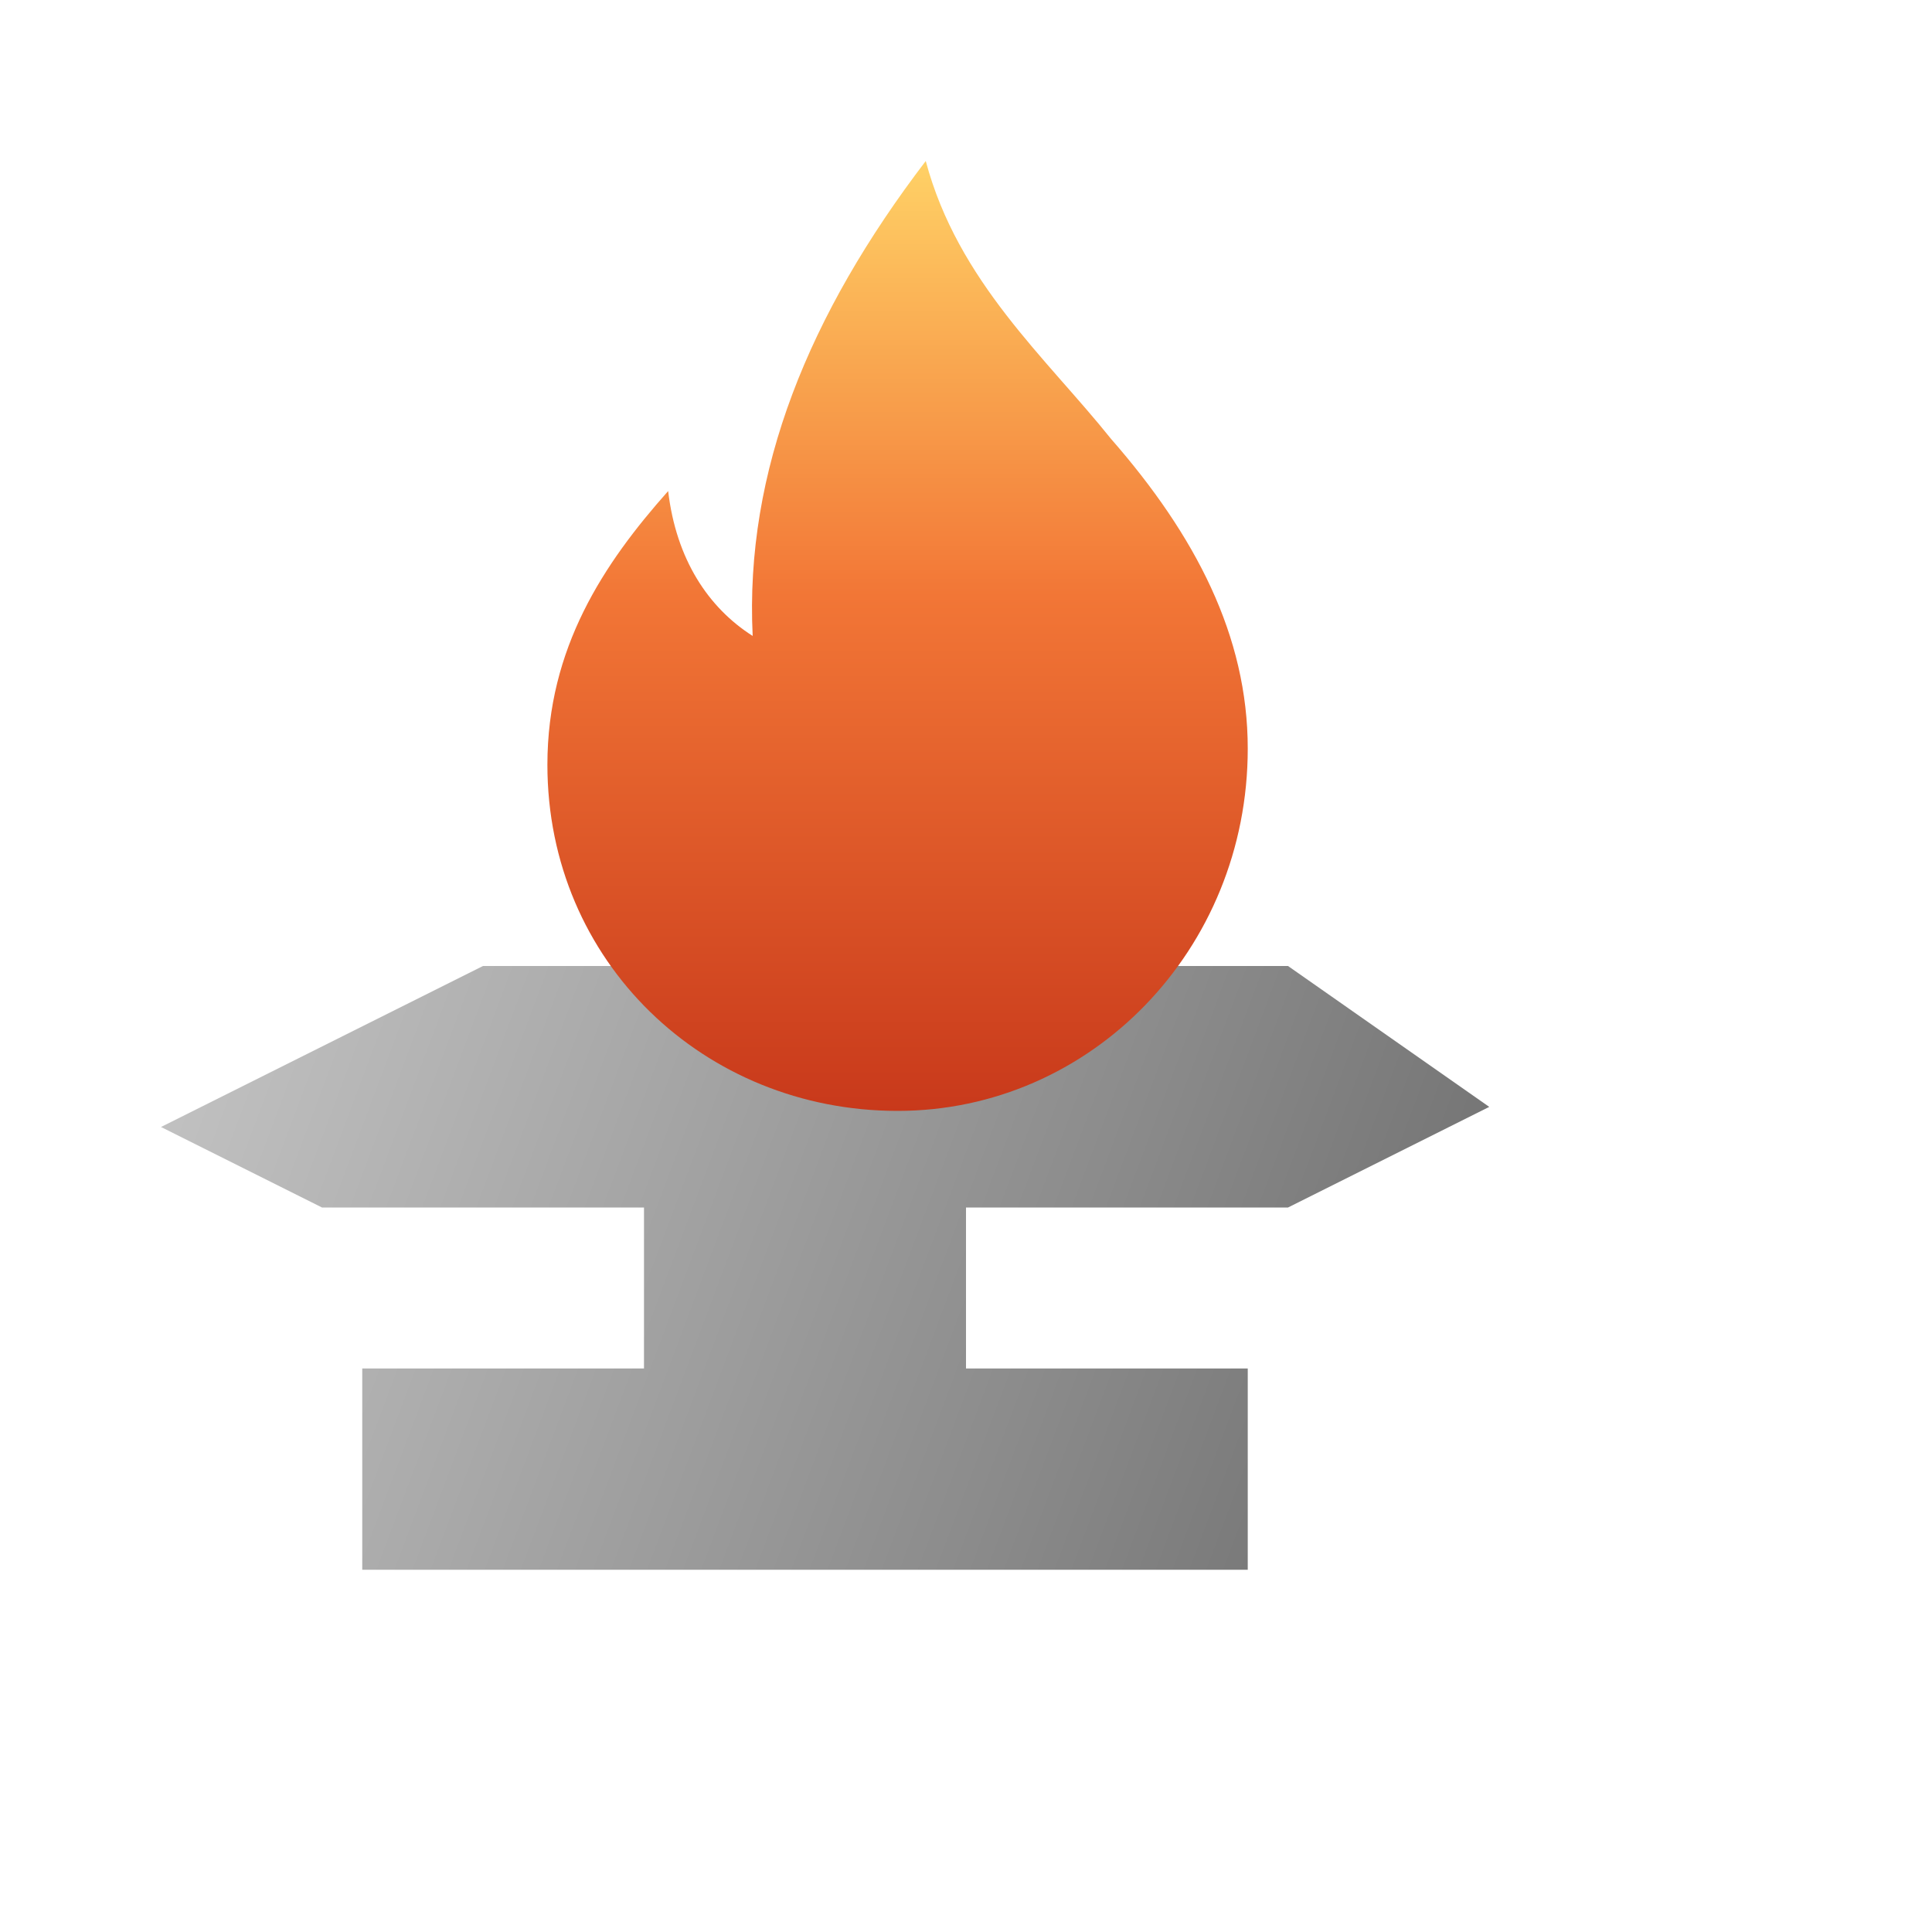
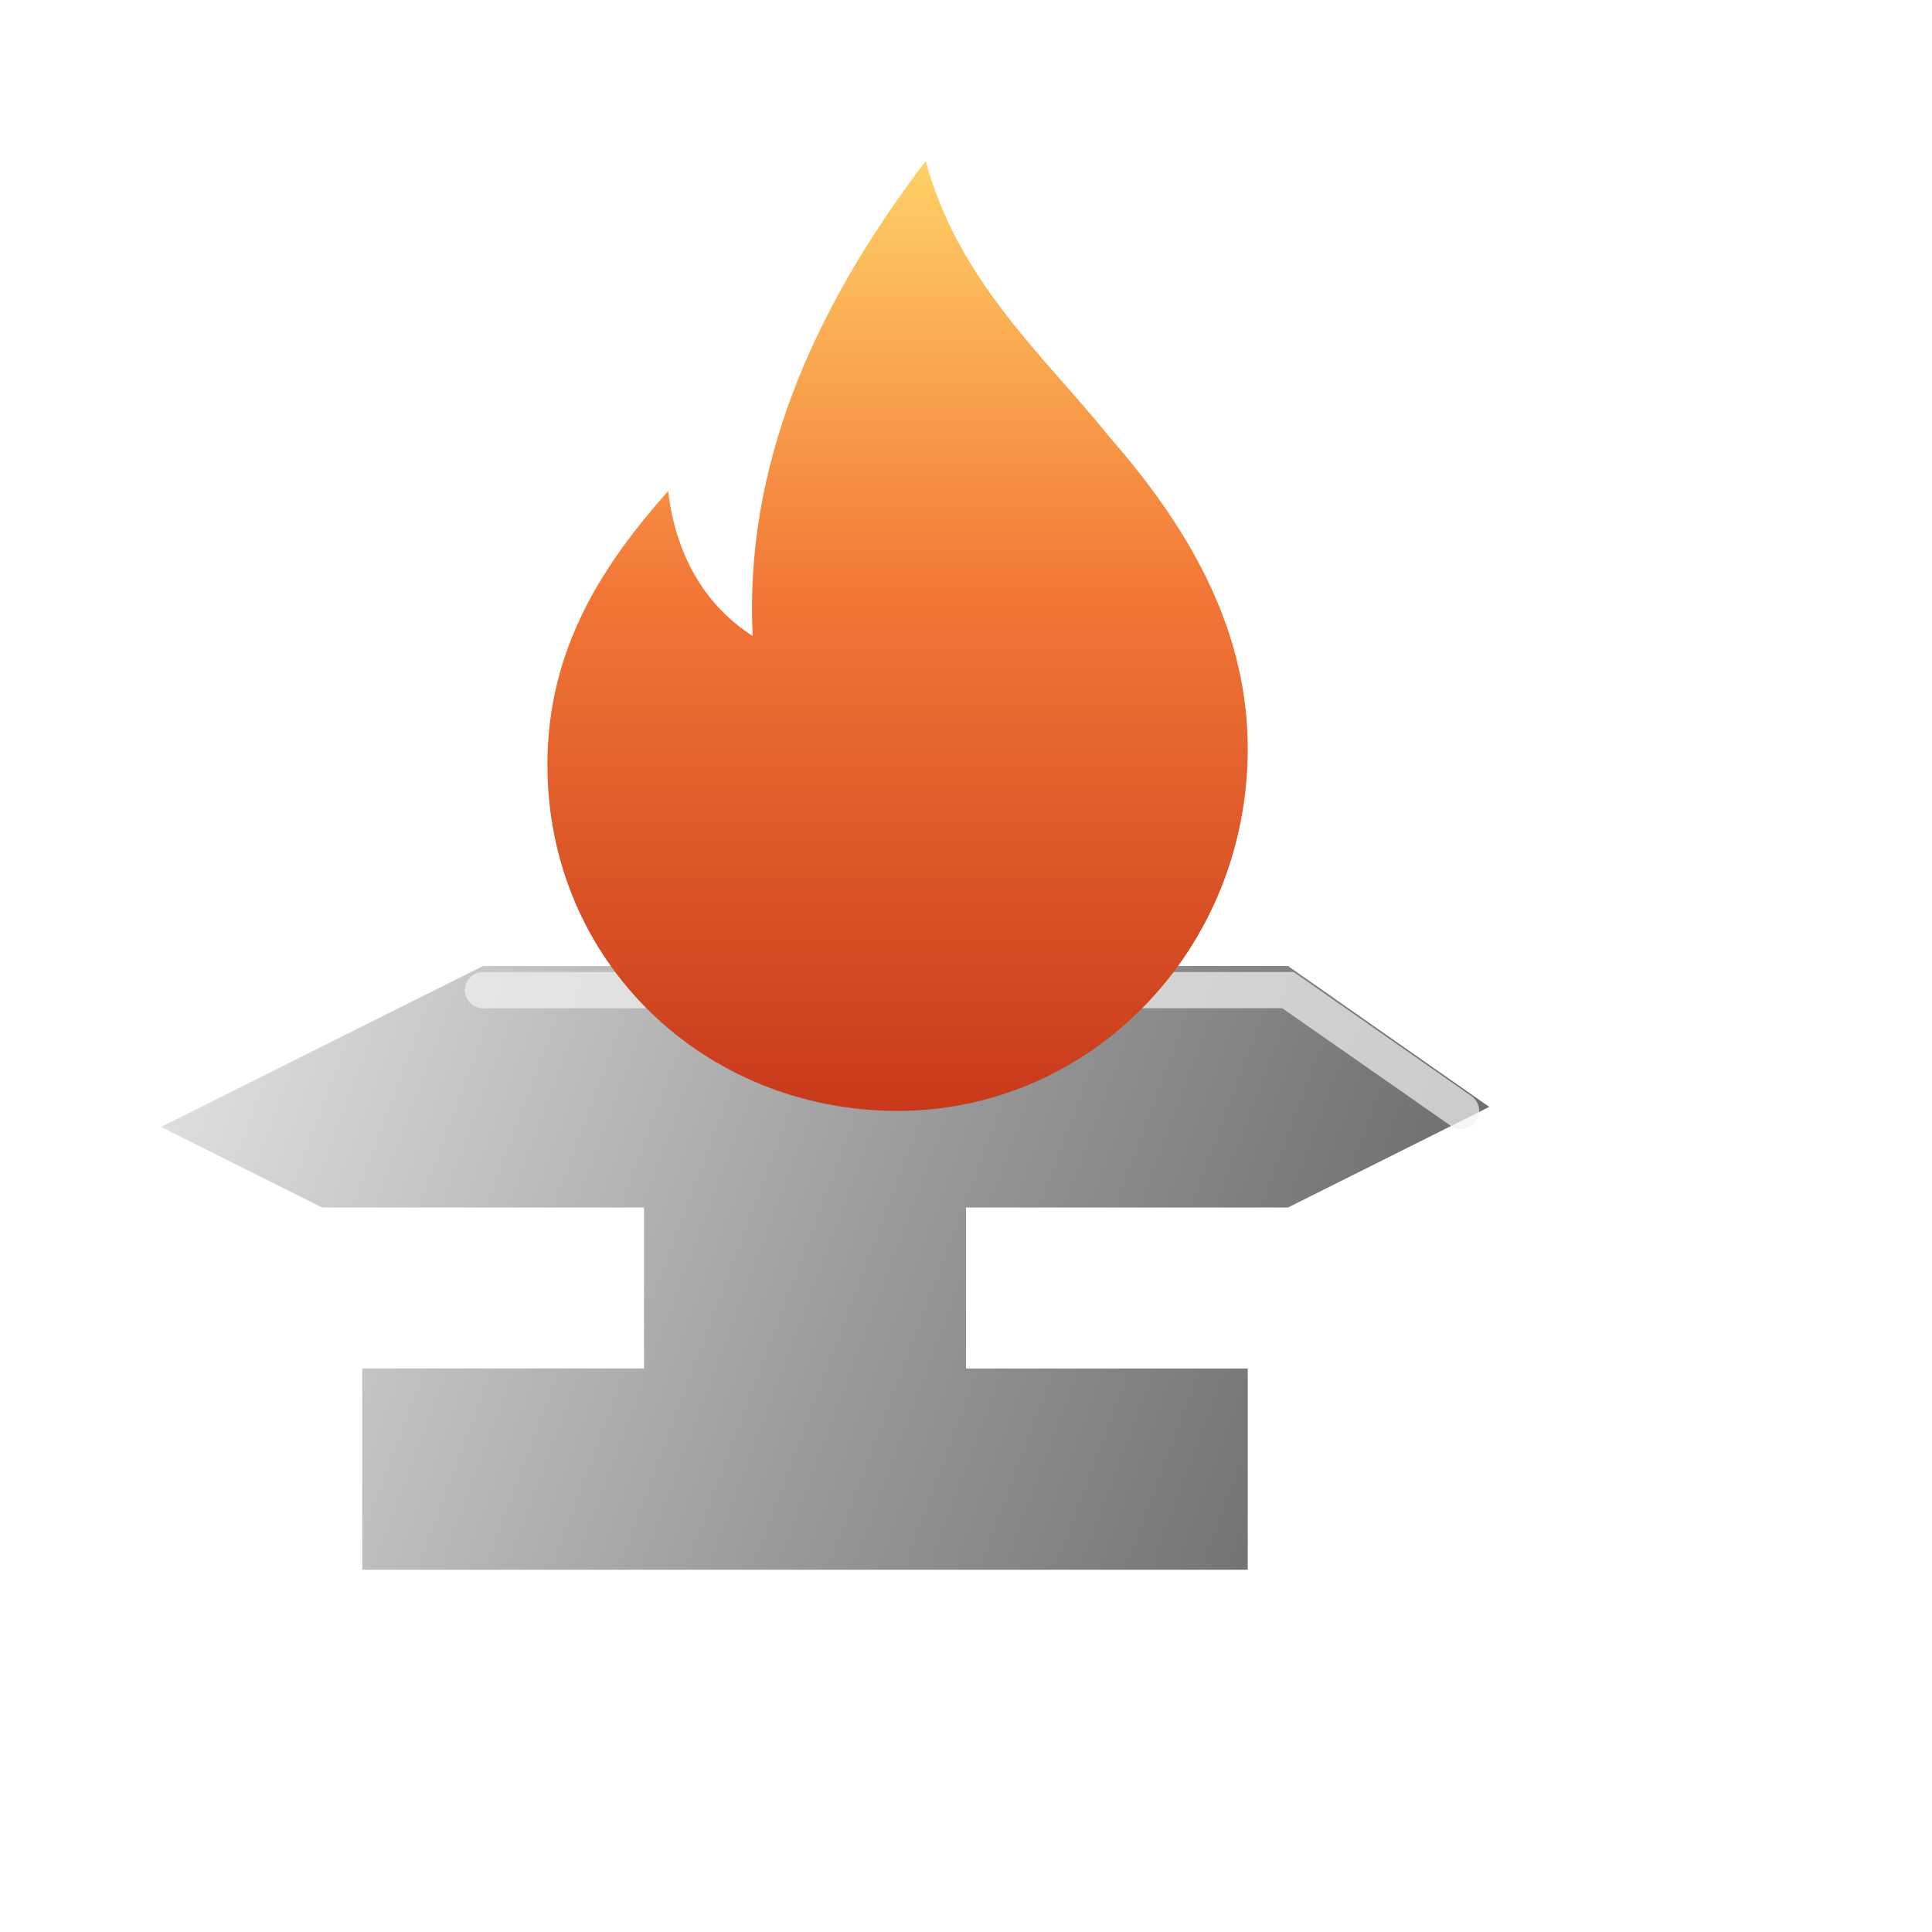
<svg xmlns="http://www.w3.org/2000/svg" viewBox="0 0 48 48" fill="none" role="img" aria-label="Fragua">
  <defs>
    <linearGradient id="flame-m" x1="24" y1="4" x2="24" y2="28" gradientUnits="userSpaceOnUse">
      <stop offset="0%" stop-color="#FFD166" />
      <stop offset="45%" stop-color="#F27636" />
      <stop offset="100%" stop-color="#C7371A" />
    </linearGradient>
    <linearGradient id="anvil-m" x1="4" y1="24" x2="44" y2="39" gradientUnits="userSpaceOnUse">
-       <stop offset="0%" stop-color="#C4C4C4" />
-       <stop offset="55%" stop-color="#8C8C8C" />
-       <stop offset="100%" stop-color="#5B5B5B" />
+       <stop offset="0%" stop-color="#E4E4E4" />
+       <stop offset="45%" stop-color="#9A9A9A" />
+       <stop offset="100%" stop-color="#4A4A4A" />
    </linearGradient>
  </defs>
  <path d="M4 28 12 24 32 24 37 27.5 32 30 24 30 24 34 31 34 31 39 9 39 9 34 16 34 16 30 8 30Z" fill="url(#anvil-m)" />
+   <path d="M12 24.6 32 24.6 36.3 27.6" stroke="#F2F2F2" stroke-width="0.9" stroke-linecap="round" opacity="0.7" fill="none" />
  <path d="M23 4c.8 3 3 4.9 4.6 6.9C29.7 13.3 31 15.8 31 18.6c0 5-3.9 9-8.7 9s-8.7-3.7-8.7-8.6c0-2.9 1.4-5 3-6.8.2 1.7 1 2.9 2.1 3.6-.2-4.1 1.4-8 4.3-11.8z" fill="url(#flame-m)" />
</svg>
